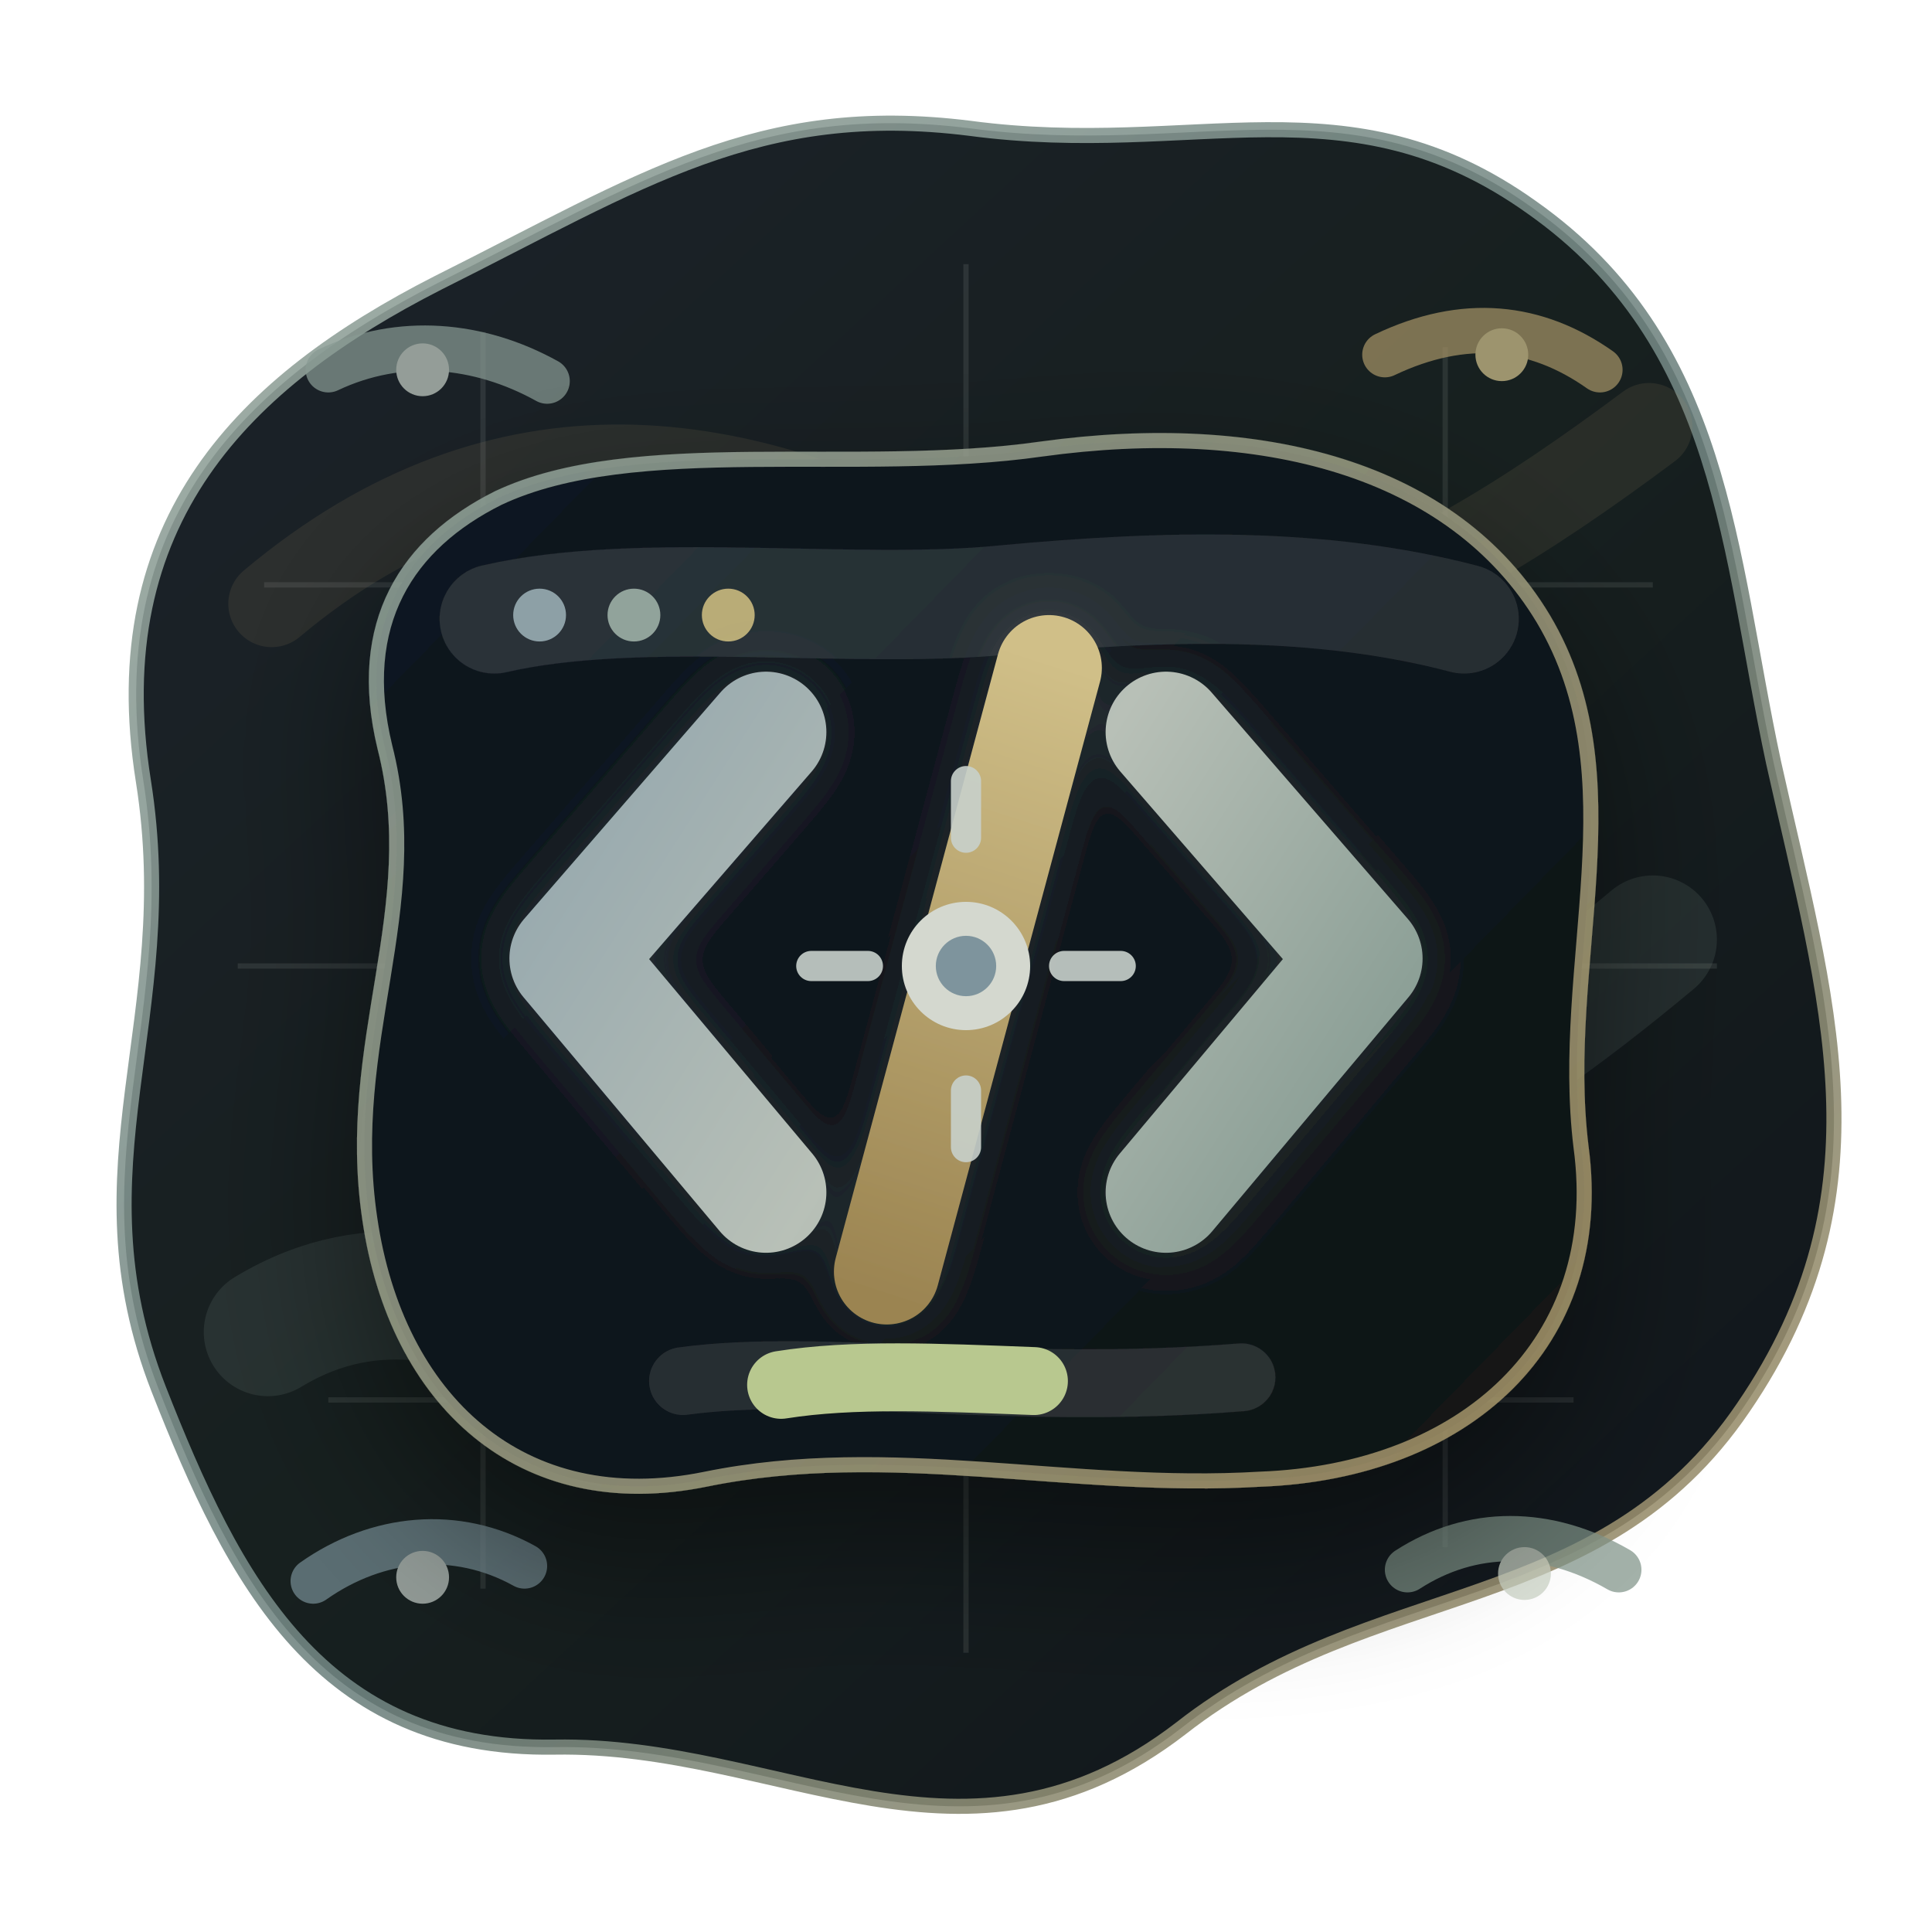
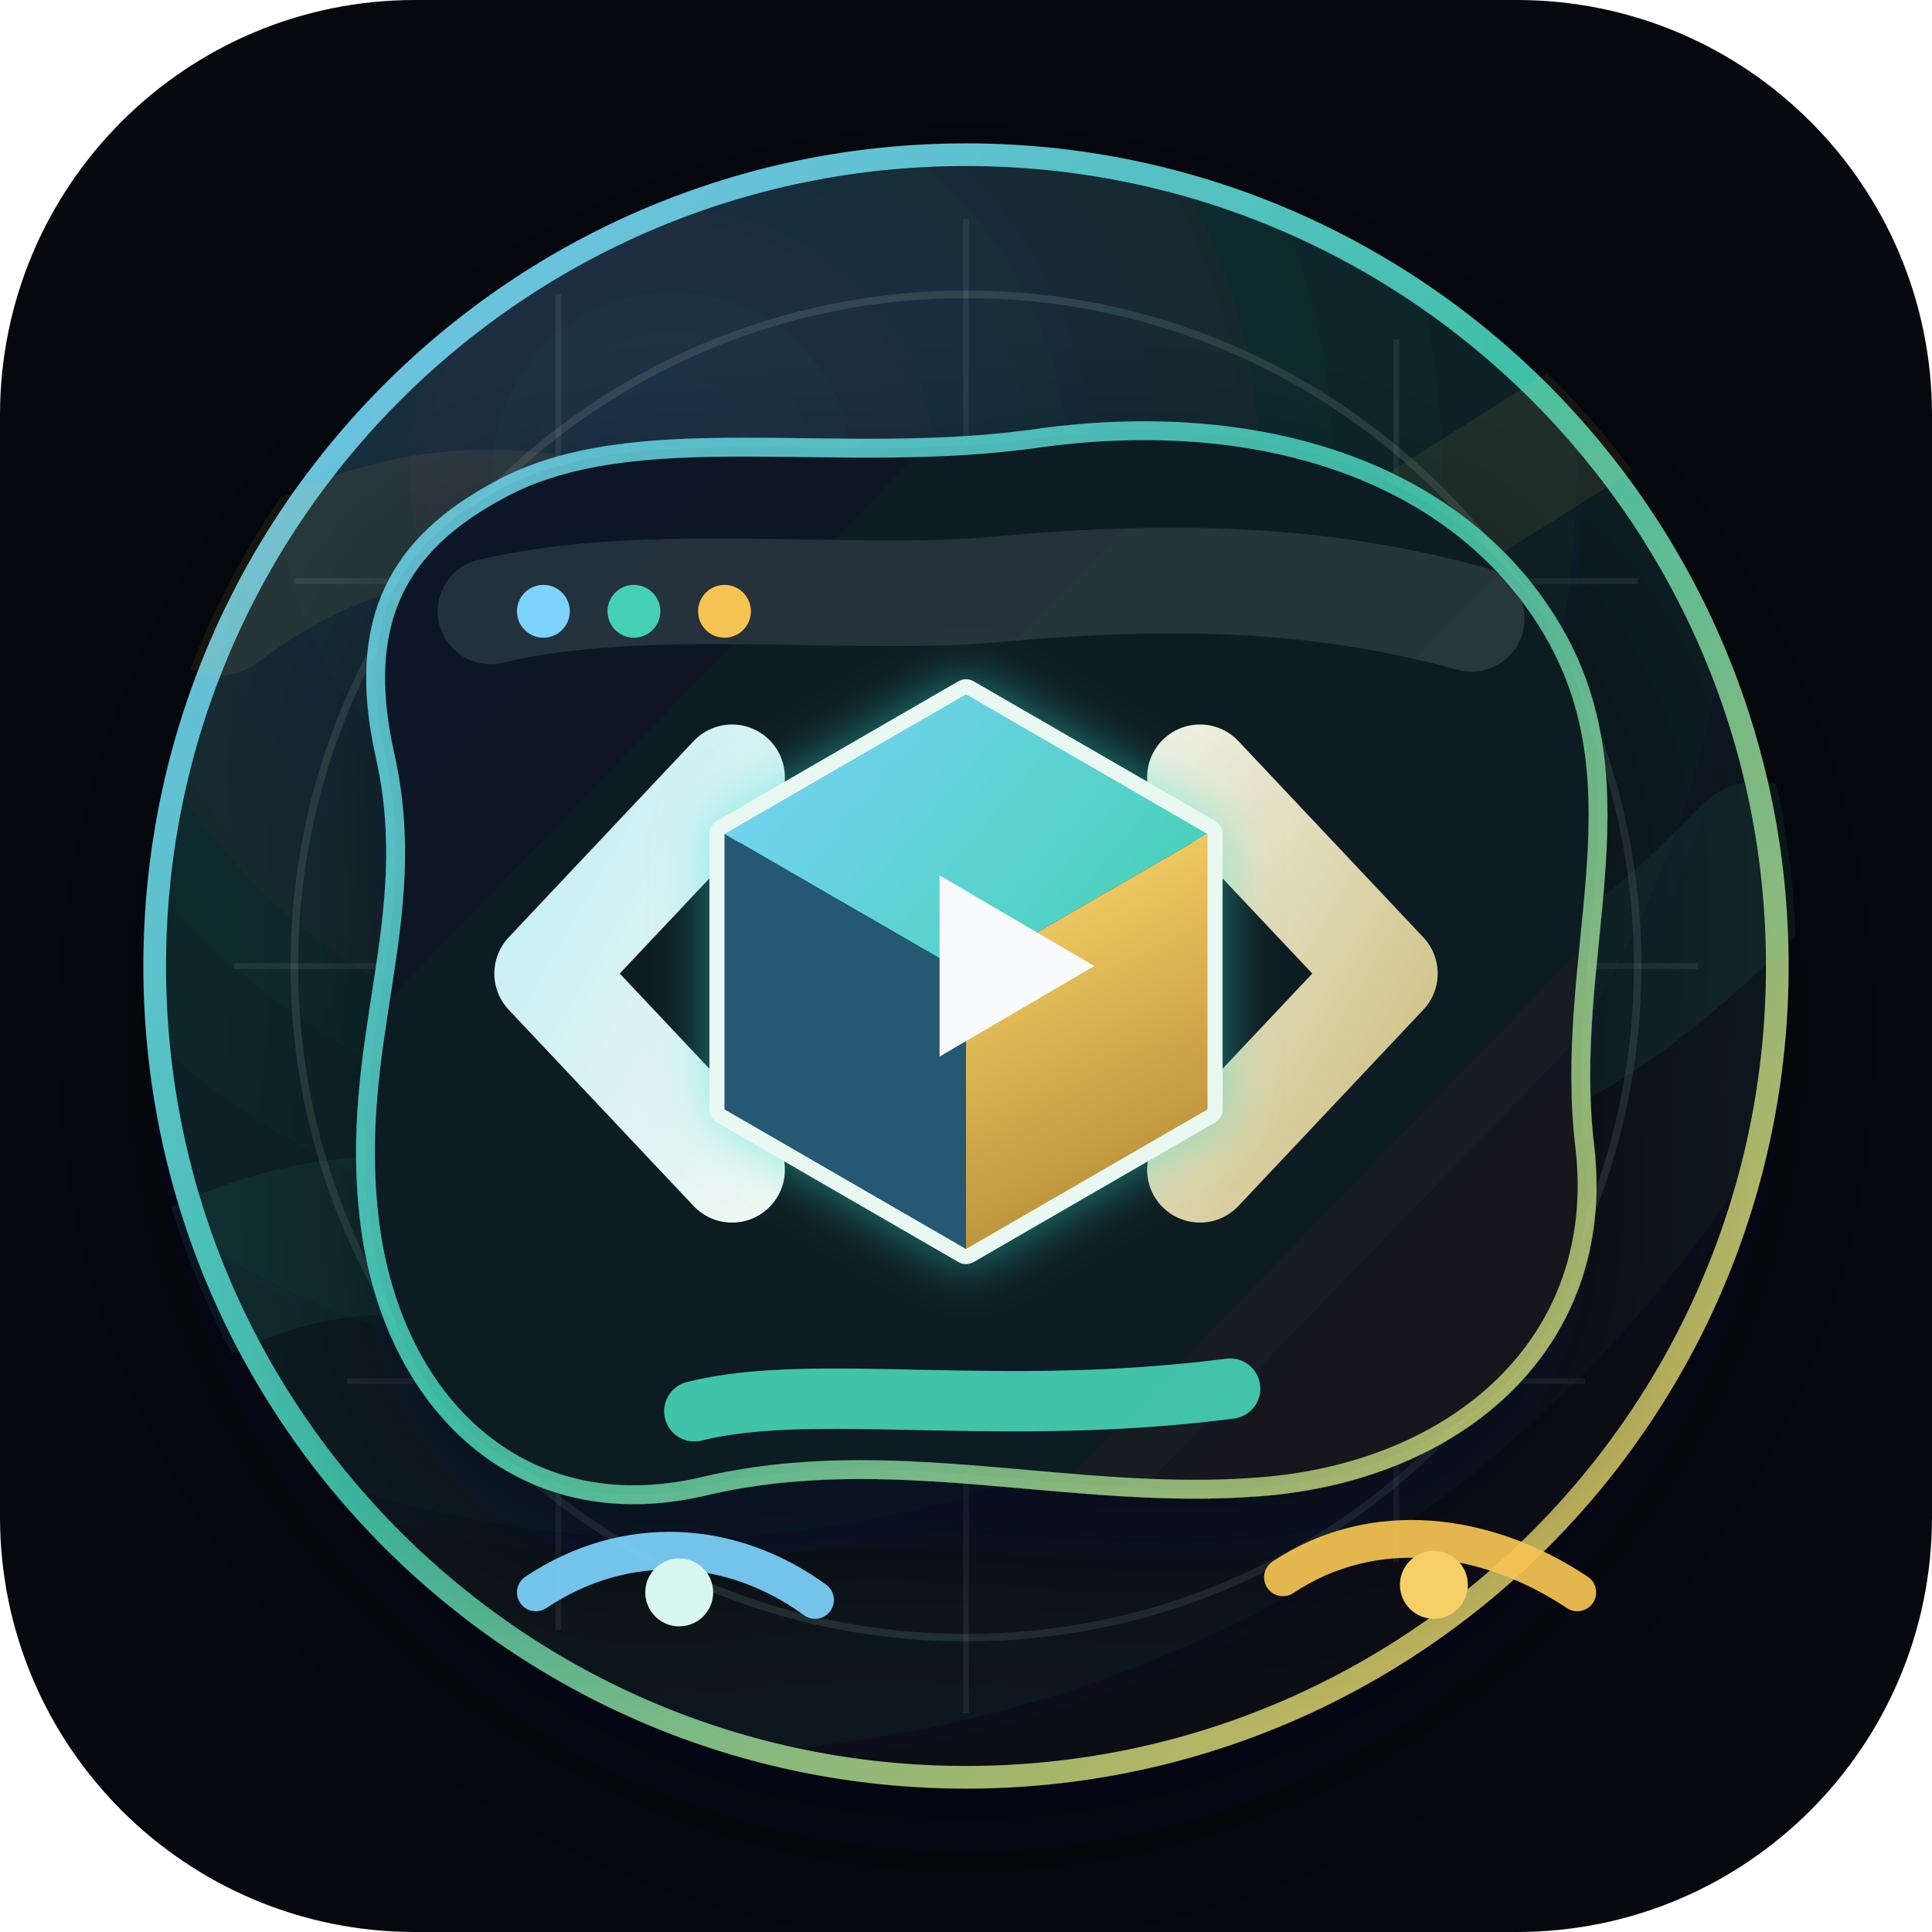
- <svg xmlns="http://www.w3.org/2000/svg" width="512" height="512" viewBox="0 0 512 512" fill="none">
+ <svg xmlns="http://www.w3.org/2000/svg" width="512" height="512" viewBox="0 0 512 512" fill="none" role="img" aria-labelledby="title desc">
  <defs>
-     <linearGradient id="stone" x1="66" y1="52" x2="444" y2="462" gradientUnits="userSpaceOnUse">
-       <stop stop-color="#1B2129" />
-       <stop offset="0.48" stop-color="#17201F" />
-       <stop offset="1" stop-color="#11161C" />
+     <radialGradient id="plate" cx="0" cy="0" r="1" gradientUnits="userSpaceOnUse" gradientTransform="translate(178 126) rotate(48) scale(356)">
+       <stop stop-color="#20324A" />
+       <stop offset=".48" stop-color="#10292C" />
+       <stop offset="1" stop-color="#0A0F18" />
+     </radialGradient>
+     <linearGradient id="rim" x1="76" y1="66" x2="438" y2="452" gradientUnits="userSpaceOnUse">
+       <stop stop-color="#7DD3FC" />
+       <stop offset=".48" stop-color="#45D1B5" />
+       <stop offset="1" stop-color="#F6C453" />
    </linearGradient>
-     <linearGradient id="rim" x1="72" y1="68" x2="432" y2="448" gradientUnits="userSpaceOnUse">
-       <stop stop-color="#93A39B" />
-       <stop offset="0.56" stop-color="#6F8380" />
-       <stop offset="1" stop-color="#A0916B" />
+     <linearGradient id="panel" x1="116" y1="118" x2="402" y2="395" gradientUnits="userSpaceOnUse">
+       <stop stop-color="#0B1625" />
+       <stop offset=".6" stop-color="#0D1F23" />
+       <stop offset="1" stop-color="#17151D" />
    </linearGradient>
-     <linearGradient id="panel" x1="126" y1="128" x2="393" y2="389" gradientUnits="userSpaceOnUse">
-       <stop stop-color="#101820" />
-       <stop offset="0.58" stop-color="#0E151B" />
-       <stop offset="1" stop-color="#121817" />
+     <linearGradient id="assetTop" x1="208" y1="156" x2="318" y2="248" gradientUnits="userSpaceOnUse">
+       <stop stop-color="#7DD3FC" />
+       <stop offset="1" stop-color="#45D1B5" />
    </linearGradient>
-     <linearGradient id="panelRim" x1="114" y1="118" x2="410" y2="390" gradientUnits="userSpaceOnUse">
-       <stop stop-color="#8FA29A" />
-       <stop offset="1" stop-color="#A39165" />
+     <linearGradient id="assetSide" x1="284" y1="226" x2="338" y2="330" gradientUnits="userSpaceOnUse">
+       <stop stop-color="#F6D067" />
+       <stop offset="1" stop-color="#A67C2B" />
    </linearGradient>
-     <linearGradient id="code" x1="148" y1="185" x2="364" y2="323" gradientUnits="userSpaceOnUse">
-       <stop stop-color="#93A6AD" />
-       <stop offset="0.5" stop-color="#B8C0B7" />
-       <stop offset="1" stop-color="#82988F" />
+     <linearGradient id="codeStroke" x1="122" y1="176" x2="388" y2="330" gradientUnits="userSpaceOnUse">
+       <stop stop-color="#B8ECF7" />
+       <stop offset=".5" stop-color="#F4F8F2" />
+       <stop offset="1" stop-color="#C6B46B" />
    </linearGradient>
-     <linearGradient id="needle" x1="228" y1="342" x2="282" y2="176" gradientUnits="userSpaceOnUse">
-       <stop stop-color="#9B8451" />
-       <stop offset="1" stop-color="#D0BF88" />
-     </linearGradient>
-     <filter id="drop" x="-24%" y="-24%" width="148%" height="148%" color-interpolation-filters="sRGB">
-       <feDropShadow dx="0" dy="18" stdDeviation="20" flood-color="#030712" flood-opacity="0.44" />
+     <filter id="shadow" x="-22%" y="-22%" width="144%" height="144%" color-interpolation-filters="sRGB">
+       <feDropShadow dx="0" dy="18" stdDeviation="22" flood-color="#020617" flood-opacity=".46" />
    </filter>
-     <filter id="soft" x="-35%" y="-35%" width="170%" height="170%" color-interpolation-filters="sRGB">
-       <feDropShadow dx="0" dy="0" stdDeviation="7" flood-color="#87978F" flood-opacity="0.22" />
+     <filter id="glow" x="-40%" y="-40%" width="180%" height="180%" color-interpolation-filters="sRGB">
+       <feGaussianBlur stdDeviation="7" result="blur" />
+       <feColorMatrix in="blur" type="matrix" values="0 0 0 0 0.2 0 0 0 0 0.9 0 0 0 0 0.82 0 0 0 0.52 0" />
+       <feBlend in="SourceGraphic" />
    </filter>
+     <clipPath id="clip">
+       <circle cx="256" cy="256" r="220" />
+     </clipPath>
  </defs>
-   <path d="M257 34 C317 42 357 20 406 55 C457 91 458 146 470 202 C484 265 501 316 462 373 C424 429 364 418 313 458 C256 502 207 462 147 463 C85 464 62 419 42 368 C19 309 48 270 38 207 C27 138 65 101 116 75 C170 48 201 27 257 34 Z" fill="url(#stone)" />
-   <path d="M257 34 C317 42 357 20 406 55 C457 91 458 146 470 202 C484 265 501 316 462 373 C424 429 364 418 313 458 C256 502 207 462 147 463 C85 464 62 419 42 368 C19 309 48 270 38 207 C27 138 65 101 116 75 C170 48 201 27 257 34 Z" stroke="url(#rim)" stroke-width="4" stroke-opacity="0.9" />
-   <path d="M71 353 C129 318 174 392 239 351 C304 310 340 331 438 249" stroke="#7E9189" stroke-opacity="0.16" stroke-width="34" stroke-linecap="round" />
-   <path d="M72 160 C134 108 197 119 255 151 C318 186 370 163 437 113" stroke="#A39165" stroke-opacity="0.13" stroke-width="23" stroke-linecap="round" />
-   <g opacity="0.12" stroke="#C6CEC7" stroke-width="1.4">
-     <path d="M128 88 V421 M256 70 V438 M383 92 V410" />
-     <path d="M70 155 H438 M63 256 H455 M87 371 H417" />
+   <rect width="512" height="512" rx="110" fill="#05080D" />
+   <g filter="url(#shadow)">
+     <circle cx="256" cy="256" r="218" fill="url(#plate)" />
+     <circle cx="256" cy="256" r="215" stroke="url(#rim)" stroke-width="6" stroke-opacity=".9" />
+     <circle cx="256" cy="256" r="178" stroke="#D8F7EF" stroke-width="2" stroke-opacity=".12" />
+     <circle cx="256" cy="256" r="132" stroke="#7DD3FC" stroke-width="2" stroke-opacity=".08" />
  </g>
-   <g opacity="0.72">
-     <path d="M87 98 C106 89 127 91 145 101" stroke="#889A93" stroke-width="12" stroke-linecap="round" />
-     <circle cx="112" cy="98" r="7" fill="#C3CDC3" />
-     <path d="M367 94 C388 84 407 86 424 98" stroke="#A39165" stroke-width="12" stroke-linecap="round" />
-     <circle cx="398" cy="94" r="7" fill="#D1C18C" />
-     <path d="M83 419 C100 407 121 405 139 415" stroke="#758A91" stroke-width="12" stroke-linecap="round" />
-     <circle cx="112" cy="418" r="7" fill="#C1C9C4" />
-     <path d="M373 416 C390 405 410 405 429 416" stroke="#7F9388" stroke-width="12" stroke-linecap="round" />
-     <circle cx="404" cy="417" r="7" fill="#C9D1C4" />
+   <g clip-path="url(#clip)">
+     <path d="M48 342 C132 298 166 374 252 312 C330 256 364 334 466 228" stroke="#45D1B5" stroke-width="42" stroke-linecap="round" stroke-opacity=".08" />
+     <path d="M58 162 C138 102 200 164 258 174 C328 186 368 140 462 88" stroke="#F6C453" stroke-width="34" stroke-linecap="round" stroke-opacity=".08" />
+     <g stroke="#E8F4EF" stroke-width="1.5" stroke-opacity=".08">
+       <path d="M78 154 H434" />
+       <path d="M62 256 H450" />
+       <path d="M92 366 H420" />
+       <path d="M148 78 V432" />
+       <path d="M256 58 V454" />
+       <path d="M370 90 V414" />
+     </g>
  </g>
-   <g filter="url(#drop)">
-     <path d="M132 132 C168 115 227 126 276 119 C334 111 385 124 409 164 C434 206 413 255 419 304 C426 356 388 390 334 392 C284 395 236 382 187 392 C138 402 105 371 98 323 C91 276 113 241 102 198 C94 165 108 144 132 132 Z" fill="url(#panel)" />
-     <path d="M132 132 C168 115 227 126 276 119 C334 111 385 124 409 164 C434 206 413 255 419 304 C426 356 388 390 334 392 C284 395 236 382 187 392 C138 402 105 371 98 323 C91 276 113 241 102 198 C94 165 108 144 132 132 Z" stroke="url(#panelRim)" stroke-width="4" stroke-opacity="0.86" />
-     <path d="M131 164 C170 155 226 163 266 159 C309 155 350 154 388 164" stroke="#C7CEC9" stroke-opacity="0.14" stroke-width="29" stroke-linecap="round" />
-     <circle cx="143" cy="163" r="7" fill="#8DA0A6" />
-     <circle cx="168" cy="163" r="7" fill="#91A39B" />
-     <circle cx="193" cy="163" r="7" fill="#B9AC77" />
-     <g filter="url(#soft)" stroke-linecap="round" stroke-linejoin="round">
-       <path d="M203 194 L151 254 L203 316" stroke="url(#code)" stroke-width="32" />
-       <path d="M309 194 L361 254 L309 316" stroke="url(#code)" stroke-width="32" />
-       <path d="M278 177 L235 337" stroke="url(#needle)" stroke-width="28" />
-     </g>
-     <path d="M181 366 C218 361 267 370 329 365" stroke="#C7CEC9" stroke-opacity="0.14" stroke-width="18" stroke-linecap="round" />
-     <path d="M207 367 C226 364 248 365 274 366" stroke="#B8C88F" stroke-width="18" stroke-linecap="round" />
+   <g filter="url(#shadow)">
+     <path d="M132 130 C168 110 222 124 276 116 C336 108 388 126 412 168 C436 210 414 254 420 304 C426 356 386 390 334 394 C284 398 236 382 186 394 C138 405 104 372 98 324 C92 276 112 244 102 200 C94 164 106 144 132 130 Z" fill="url(#panel)" />
+     <path d="M132 130 C168 110 222 124 276 116 C336 108 388 126 412 168 C436 210 414 254 420 304 C426 356 386 390 334 394 C284 398 236 382 186 394 C138 405 104 372 98 324 C92 276 112 244 102 200 C94 164 106 144 132 130 Z" stroke="url(#rim)" stroke-width="5" stroke-opacity=".86" />
+     <path d="M130 162 C172 152 226 160 266 156 C312 152 350 153 390 164" stroke="#C7CEC9" stroke-opacity=".14" stroke-width="28" stroke-linecap="round" />
+     <circle cx="144" cy="162" r="7" fill="#7DD3FC" />
+     <circle cx="168" cy="162" r="7" fill="#45D1B5" />
+     <circle cx="192" cy="162" r="7" fill="#F6C453" />
  </g>
-   <g opacity="0.9" stroke="#C8D0CB" stroke-width="8" stroke-linecap="round">
-     <path d="M256 207 V222 M256 289 V304 M215 256 H230 M282 256 H297" />
+   <g stroke-linecap="round" stroke-linejoin="round">
+     <path d="M194 206 L145 258 L194 310" stroke="url(#codeStroke)" stroke-width="28" />
+     <path d="M318 206 L367 258 L318 310" stroke="url(#codeStroke)" stroke-width="28" />
  </g>
-   <circle cx="256" cy="256" r="17" fill="#D4D8CF" />
-   <circle cx="256" cy="256" r="8" fill="#7E949D" />
+   <g filter="url(#glow)">
+     <path d="M256 184 L320 221 V294 L256 331 L192 294 V221 L256 184 Z" fill="#122737" stroke="#EAF8F2" stroke-width="8" stroke-linejoin="round" />
+     <path d="M256 184 L320 221 L256 258 L192 221 L256 184 Z" fill="url(#assetTop)" />
+     <path d="M256 258 L320 221 V294 L256 331 V258 Z" fill="url(#assetSide)" />
+     <path d="M192 221 L256 258 V331 L192 294 V221 Z" fill="#245873" />
+     <path d="M249 232 L290 256 L249 280 Z" fill="#F8FAFC" />
+   </g>
+   <g opacity=".92" stroke-linecap="round">
+     <path d="M184 374 C216 366 264 376 326 368" stroke="#45D1B5" stroke-width="16" />
+     <path d="M142 422 C166 406 194 408 216 424" stroke="#7DD3FC" stroke-width="10" />
+     <path d="M340 418 C364 402 394 406 418 422" stroke="#F6C453" stroke-width="10" />
+   </g>
+   <circle cx="180" cy="422" r="9" fill="#D8F7EF" />
+   <circle cx="380" cy="420" r="9" fill="#F6D067" />
</svg>
